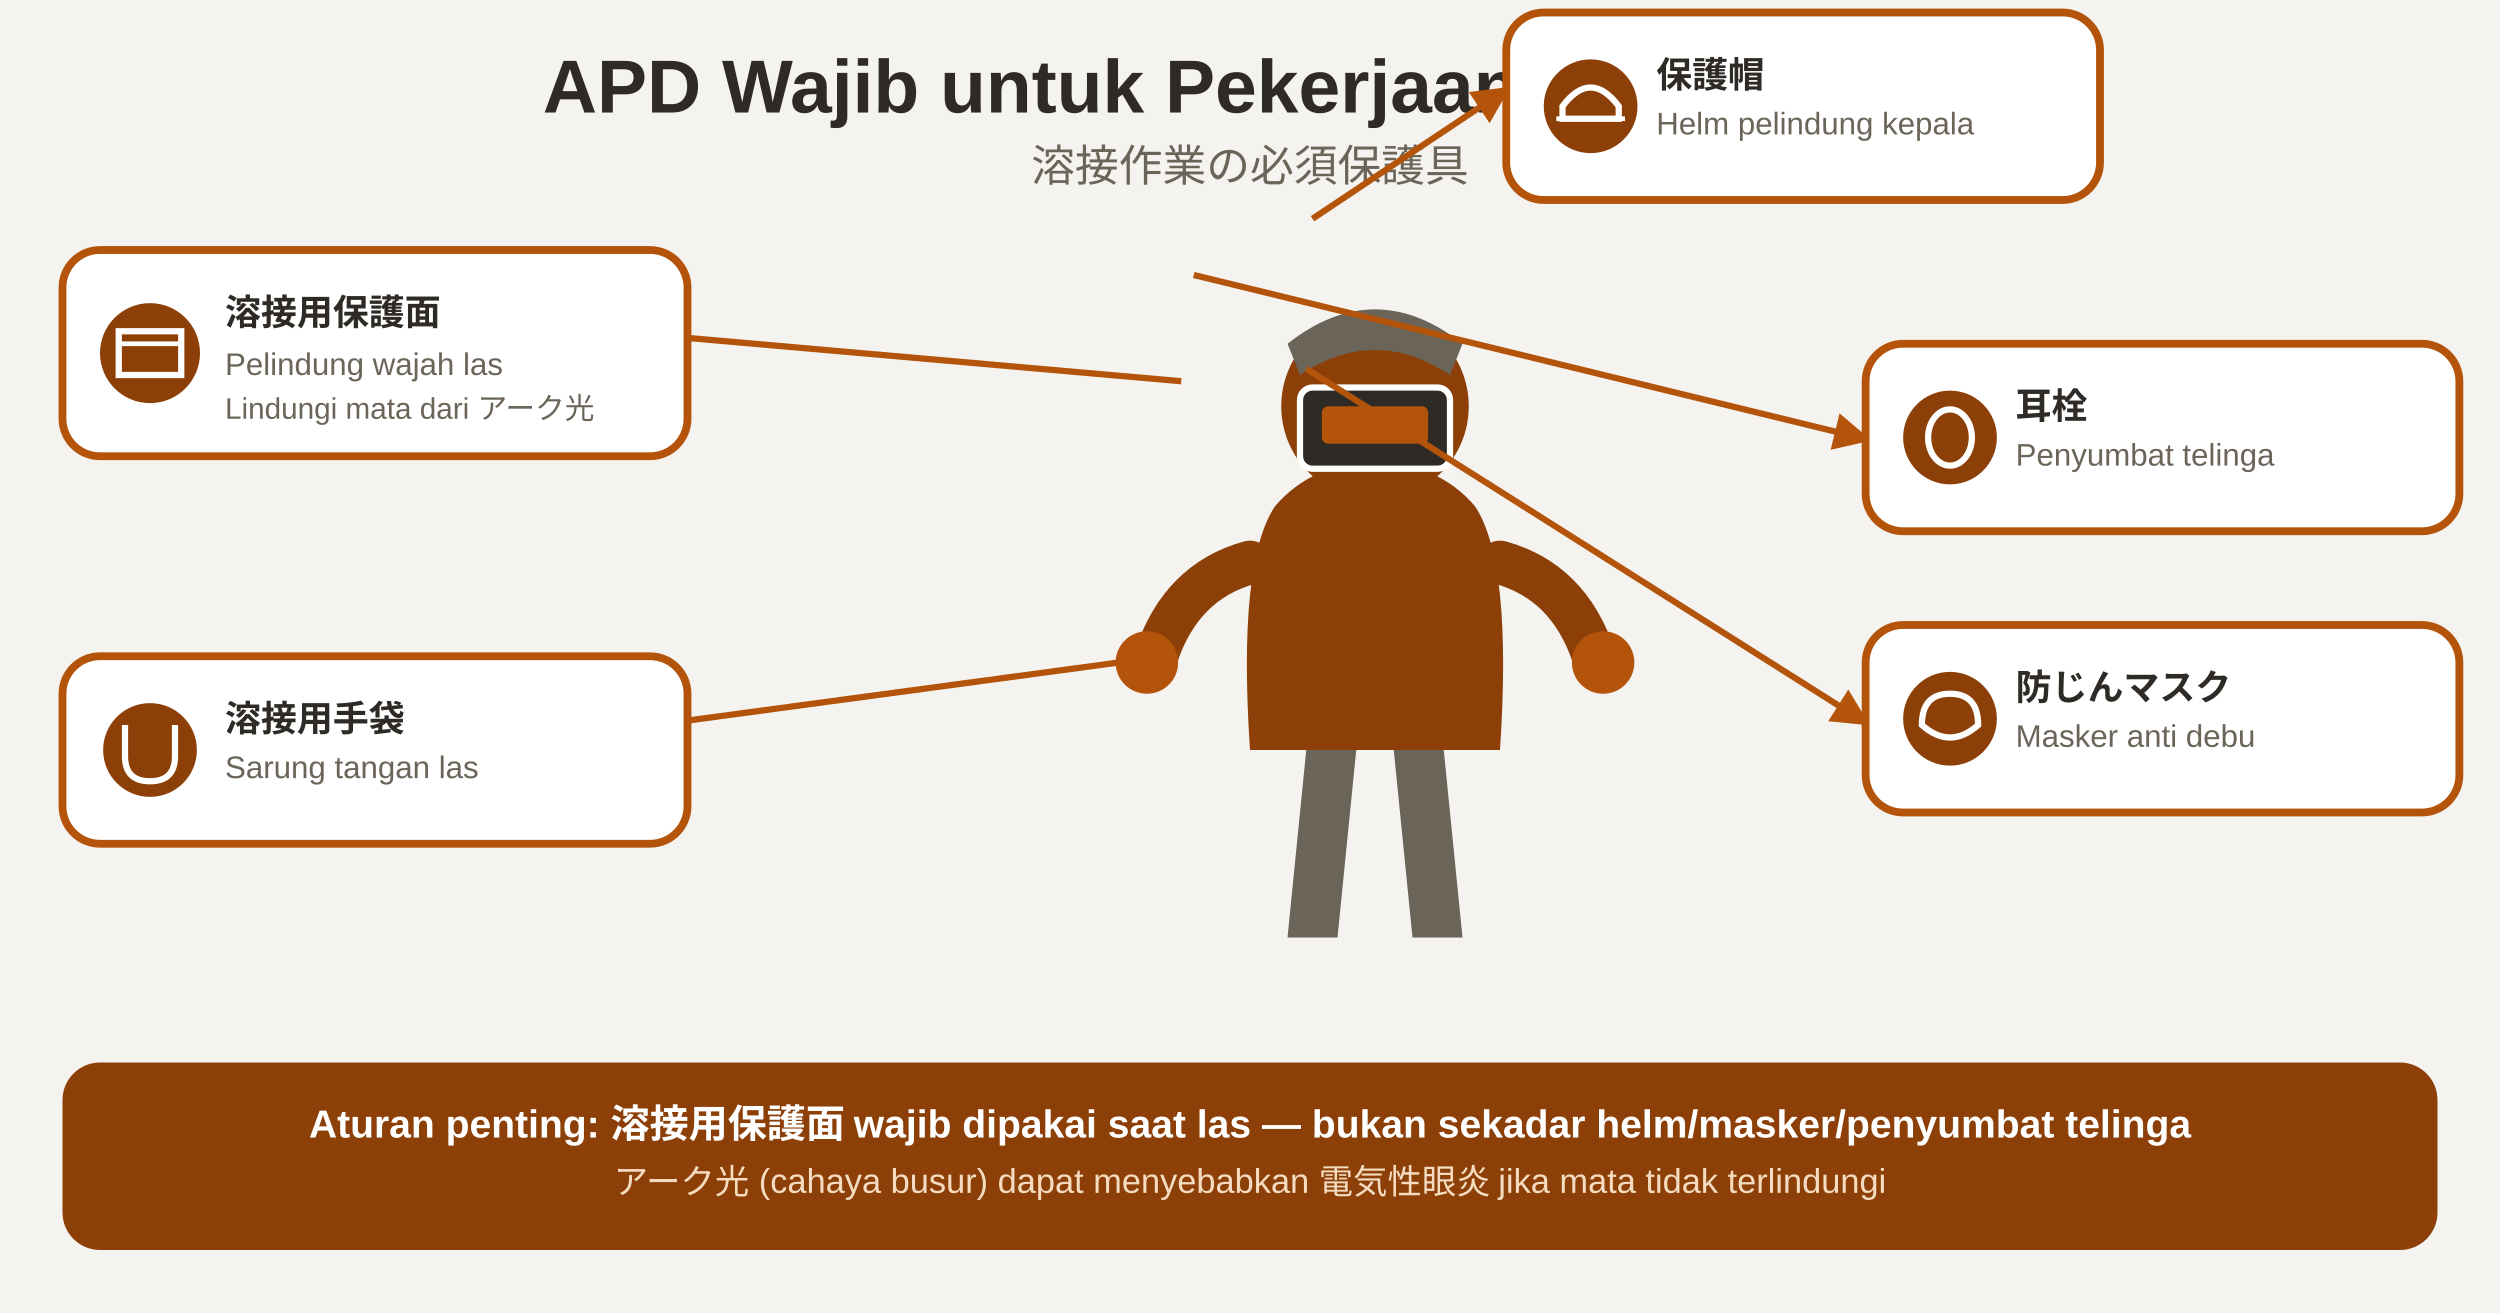
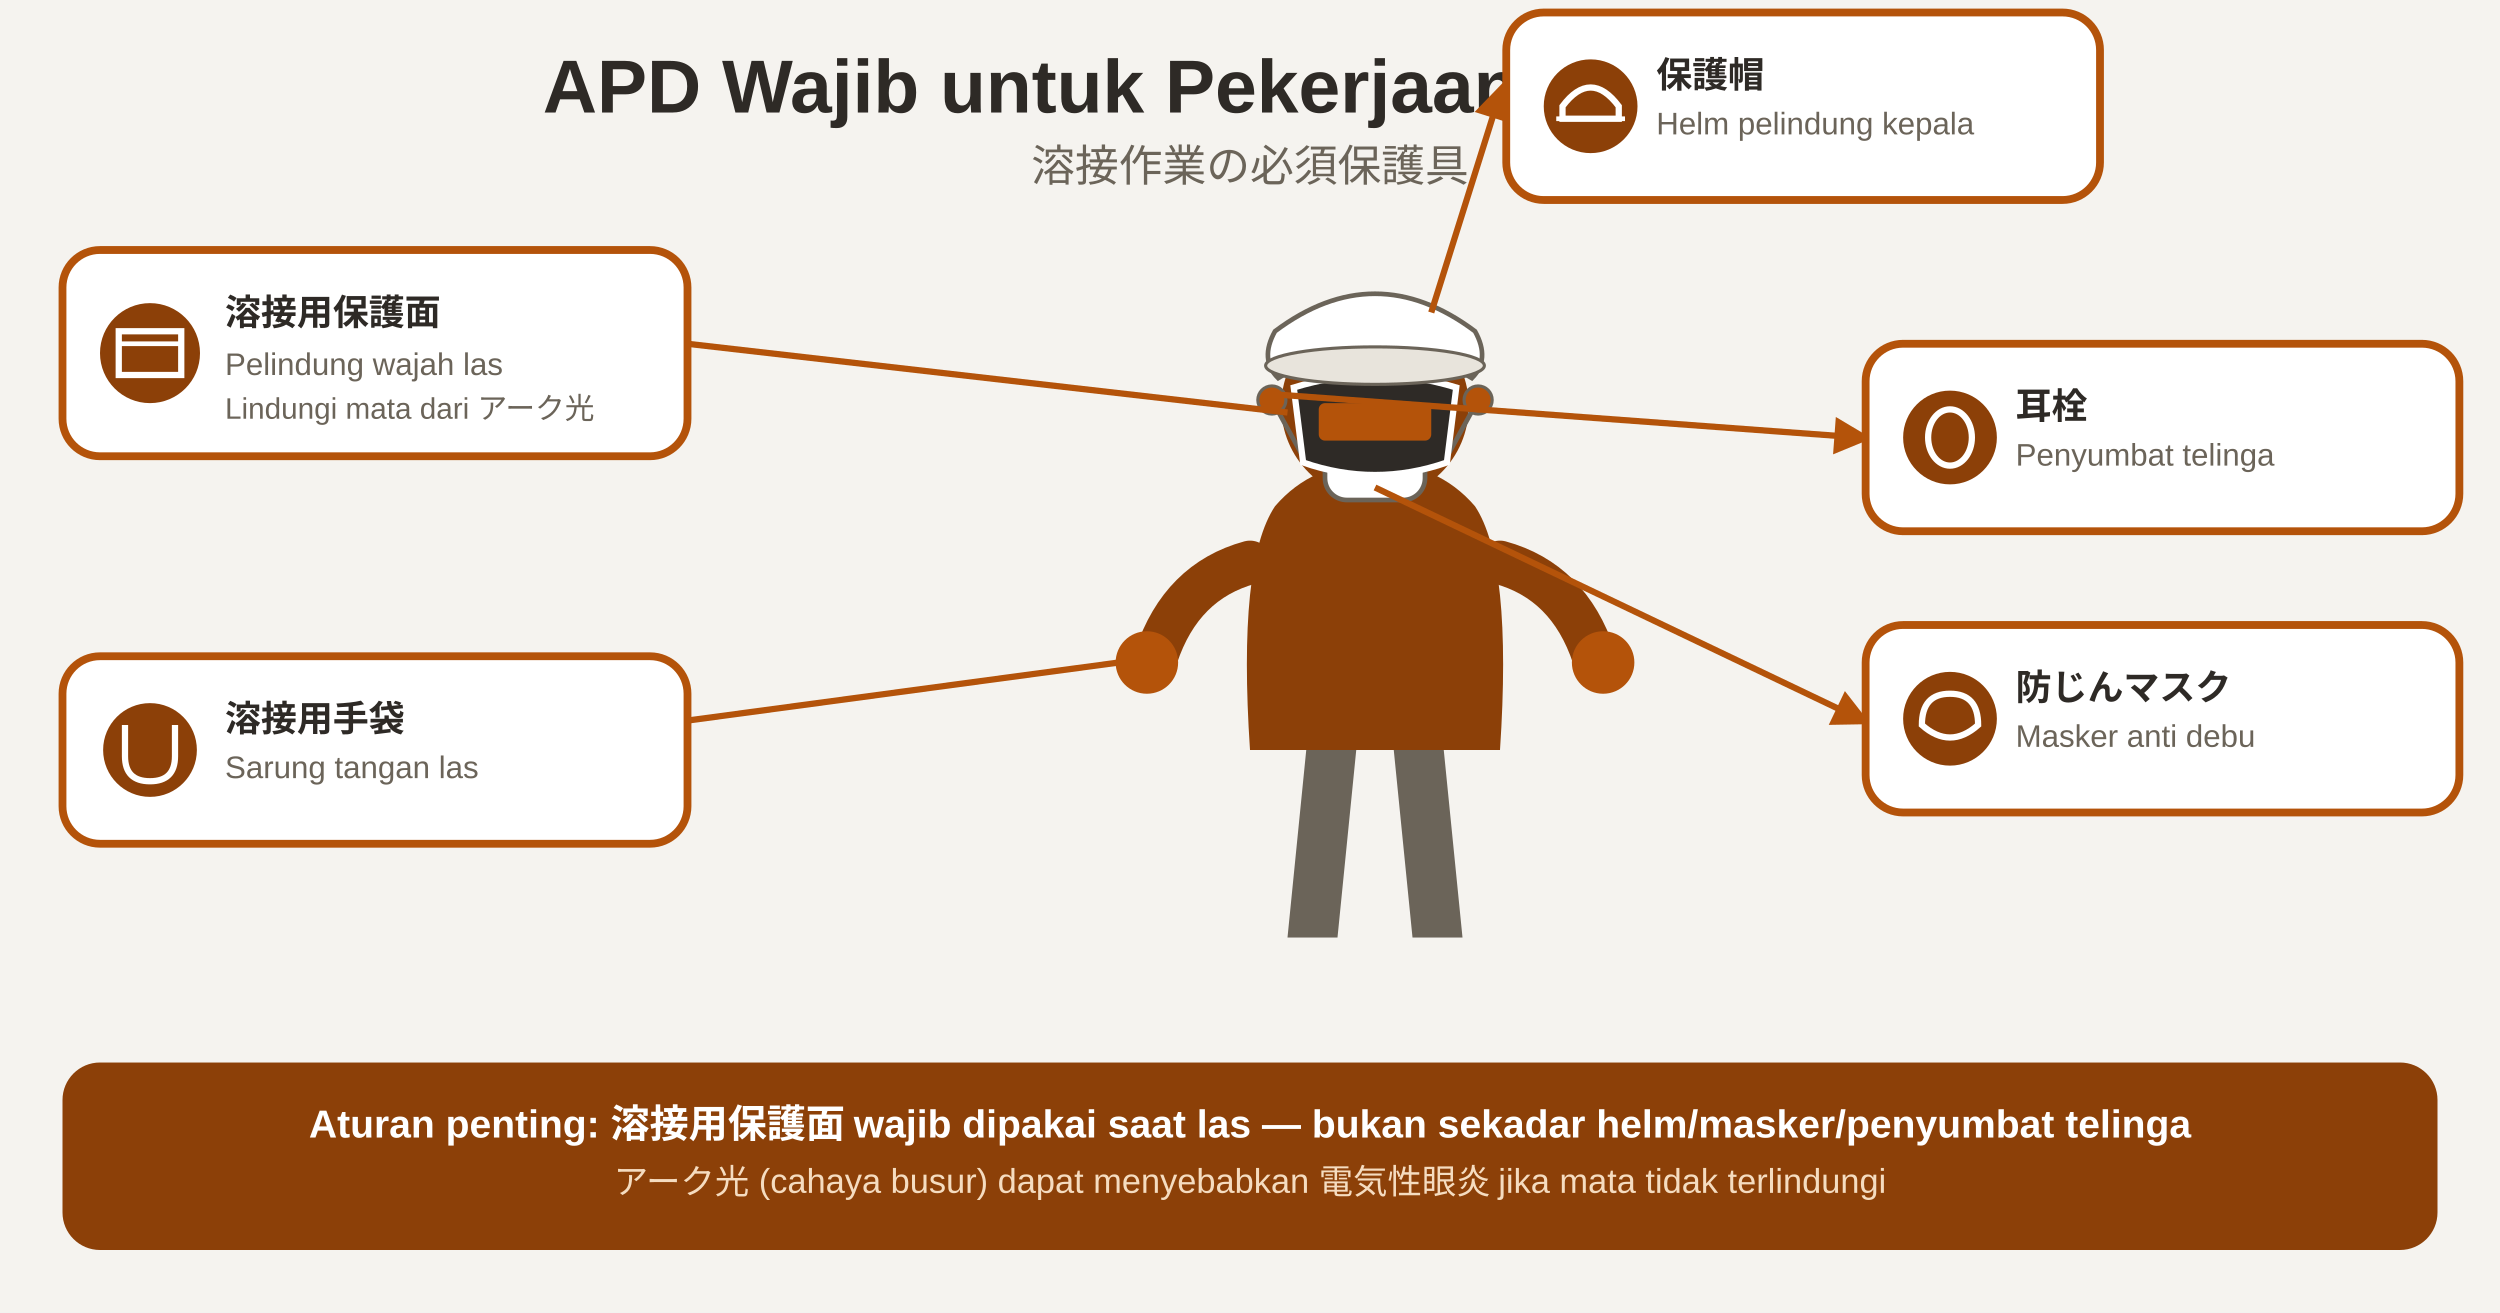
<svg xmlns="http://www.w3.org/2000/svg" viewBox="0 0 800 420" font-family="'Segoe UI','Helvetica Neue',Arial,sans-serif">
  <rect x="0" y="0" width="800" height="420" fill="#F5F3EF" />
  <text x="400" y="36" text-anchor="middle" font-size="24" font-weight="700" fill="#2E2A26">APD Wajib untuk Pekerjaan Pengelasan</text>
  <text x="400" y="58" text-anchor="middle" font-size="14" fill="#6B6459">溶接作業の必須保護具</text>
  <defs>
    <marker id="apdArrow" markerWidth="8" markerHeight="8" refX="4" refY="3" orient="auto">
      <path d="M0,0 L6,3 L0,6 Z" fill="#B4530A" />
    </marker>
  </defs>
  <g transform="translate(340,90)">
    <path d="M60 150 q-4 -60 8 -78 q12 -14 32 -14 q20 0 32 14 q12 18 8 78 z" fill="#8C4008" />
    <circle cx="100" cy="40" r="30" fill="#8C4008" />
-     <rect x="76" y="34" width="48" height="26" rx="4" fill="#2E2A26" stroke="#FFFFFF" stroke-width="2" />
-     <rect x="83" y="40" width="34" height="12" rx="2" fill="#B4530A" />
-     <path d="M72 20 q28 -22 56 0 l-4 10 q-24 -16 -48 0 z" fill="#6B6459" />
+     <rect x="84" y="54" width="32" height="16" rx="7" fill="#FFFFFF" stroke="#6B6459" stroke-width="1.5" />
+     <line x1="78" y1="58" x2="67" y2="38" stroke="#6B6459" stroke-width="1.5" />
+     <line x1="122" y1="58" x2="133" y2="38" stroke="#6B6459" stroke-width="1.5" />
+     <circle cx="67" cy="38" r="4.5" fill="#B4530A" stroke="#6B6459" stroke-width="1" />
+     <circle cx="133" cy="38" r="4.5" fill="#B4530A" stroke="#6B6459" stroke-width="1" />
+     <path d="M74 34 q26 -8 52 0 l-3 24 q-23 8 -46 0 z" fill="#2E2A26" stroke="#FFFFFF" stroke-width="2" />
+     <rect x="82" y="39" width="36" height="12" rx="2" fill="#B4530A" />
+     <path d="M68 16 q32 -24 64 0 q5 9 -1 15 q-31 -19 -62 0 q-6 -6 -1 -15 z" fill="#FFFFFF" stroke="#6B6459" stroke-width="1.5" />
+     <ellipse cx="100" cy="27" rx="35" ry="6" fill="#E8E4DC" stroke="#6B6459" stroke-width="1" />
    <path d="M60 90 q-22 6 -30 30" stroke="#8C4008" stroke-width="14" fill="none" stroke-linecap="round" />
    <path d="M140 90 q22 6 30 30" stroke="#8C4008" stroke-width="14" fill="none" stroke-linecap="round" />
    <circle cx="27" cy="122" r="10" fill="#B4530A" />
    <circle cx="173" cy="122" r="10" fill="#B4530A" />
    <path d="M78 150 l-6 60 h16 l6 -60 z" fill="#6B6459" />
    <path d="M122 150 l6 60 h-16 l-6 -60 z" fill="#6B6459" />
  </g>
-   <line x1="378" y1="122" x2="150" y2="102" stroke="#B4530A" stroke-width="2" marker-end="url(#apdArrow)" />
+   <line x1="412" y1="132" x2="150" y2="102" stroke="#B4530A" stroke-width="2" marker-end="url(#apdArrow)" />
  <g transform="translate(20,80)">
    <rect width="200" height="66" rx="12" fill="#FFFFFF" stroke="#B4530A" stroke-width="2.5" />
    <circle cx="28" cy="33" r="16" fill="#8C4008" />
    <path d="M18 26 h20 v14 h-20 z" fill="none" stroke="#FFFFFF" stroke-width="2" />
    <line x1="18" y1="30" x2="38" y2="30" stroke="#FFFFFF" stroke-width="1.5" />
    <text x="52" y="24" font-size="11.5" font-weight="700" fill="#2E2A26">溶接用保護面</text>
    <text x="52" y="40" font-size="10" fill="#6B6459">Pelindung wajah las</text>
    <text x="52" y="54" font-size="9.5" fill="#6B6459">Lindungi mata dari アーク光</text>
  </g>
-   <line x1="420" y1="70" x2="480" y2="30" stroke="#B4530A" stroke-width="2" marker-end="url(#apdArrow)" />
+   <line x1="458" y1="100" x2="480" y2="30" stroke="#B4530A" stroke-width="2" marker-end="url(#apdArrow)" />
  <g transform="translate(482,4)">
    <rect width="190" height="60" rx="12" fill="#FFFFFF" stroke="#B4530A" stroke-width="2.5" />
    <circle cx="27" cy="30" r="15" fill="#8C4008" />
    <path d="M18 30 q9 -12 18 0 v4 h-18 z" fill="none" stroke="#FFFFFF" stroke-width="2" />
    <line x1="16" y1="34" x2="38" y2="34" stroke="#FFFFFF" stroke-width="1.5" />
    <text x="48" y="24" font-size="11.5" font-weight="700" fill="#2E2A26">保護帽</text>
    <text x="48" y="39" font-size="10" fill="#6B6459">Helm pelindung kepala</text>
  </g>
-   <line x1="382" y1="88" x2="595" y2="140" stroke="#B4530A" stroke-width="2" marker-end="url(#apdArrow)" />
+   <line x1="405" y1="126" x2="595" y2="140" stroke="#B4530A" stroke-width="2" marker-end="url(#apdArrow)" />
  <g transform="translate(597,110)">
    <rect width="190" height="60" rx="12" fill="#FFFFFF" stroke="#B4530A" stroke-width="2.5" />
    <circle cx="27" cy="30" r="15" fill="#8C4008" />
    <ellipse cx="27" cy="30" rx="7" ry="9" fill="none" stroke="#FFFFFF" stroke-width="2" />
    <text x="48" y="24" font-size="11.5" font-weight="700" fill="#2E2A26">耳栓</text>
    <text x="48" y="39" font-size="10" fill="#6B6459">Penyumbat telinga</text>
  </g>
-   <line x1="418" y1="118" x2="595" y2="230" stroke="#B4530A" stroke-width="2" marker-end="url(#apdArrow)" />
+   <line x1="440" y1="156" x2="595" y2="230" stroke="#B4530A" stroke-width="2" marker-end="url(#apdArrow)" />
  <g transform="translate(597,200)">
    <rect width="190" height="60" rx="12" fill="#FFFFFF" stroke="#B4530A" stroke-width="2.5" />
    <circle cx="27" cy="30" r="15" fill="#8C4008" />
    <path d="M18 32 q9 8 18 0 q0 -10 -9 -10 q-9 0 -9 10 z" fill="none" stroke="#FFFFFF" stroke-width="2" />
    <text x="48" y="24" font-size="11.5" font-weight="700" fill="#2E2A26">防じんマスク</text>
    <text x="48" y="39" font-size="10" fill="#6B6459">Masker anti debu</text>
  </g>
  <line x1="358" y1="212" x2="150" y2="240" stroke="#B4530A" stroke-width="2" marker-end="url(#apdArrow)" />
  <g transform="translate(20,210)">
    <rect width="200" height="60" rx="12" fill="#FFFFFF" stroke="#B4530A" stroke-width="2.5" />
    <circle cx="28" cy="30" r="15" fill="#8C4008" />
    <path d="M20 22 v10 q0 8 8 8 q8 0 8 -8 v-10" fill="none" stroke="#FFFFFF" stroke-width="2" />
    <text x="52" y="24" font-size="11.5" font-weight="700" fill="#2E2A26">溶接用手袋</text>
    <text x="52" y="39" font-size="10" fill="#6B6459">Sarung tangan las</text>
  </g>
  <rect x="20" y="340" width="760" height="60" rx="12" fill="#8C4008" />
  <text x="400" y="364" text-anchor="middle" font-size="12.5" font-weight="700" fill="#FFFFFF">Aturan penting: 溶接用保護面 wajib dipakai saat las — bukan sekadar helm/masker/penyumbat telinga</text>
  <text x="400" y="382" text-anchor="middle" font-size="11" fill="#F5DCC0">アーク光 (cahaya busur) dapat menyebabkan 電気性眼炎 jika mata tidak terlindungi</text>
</svg>
